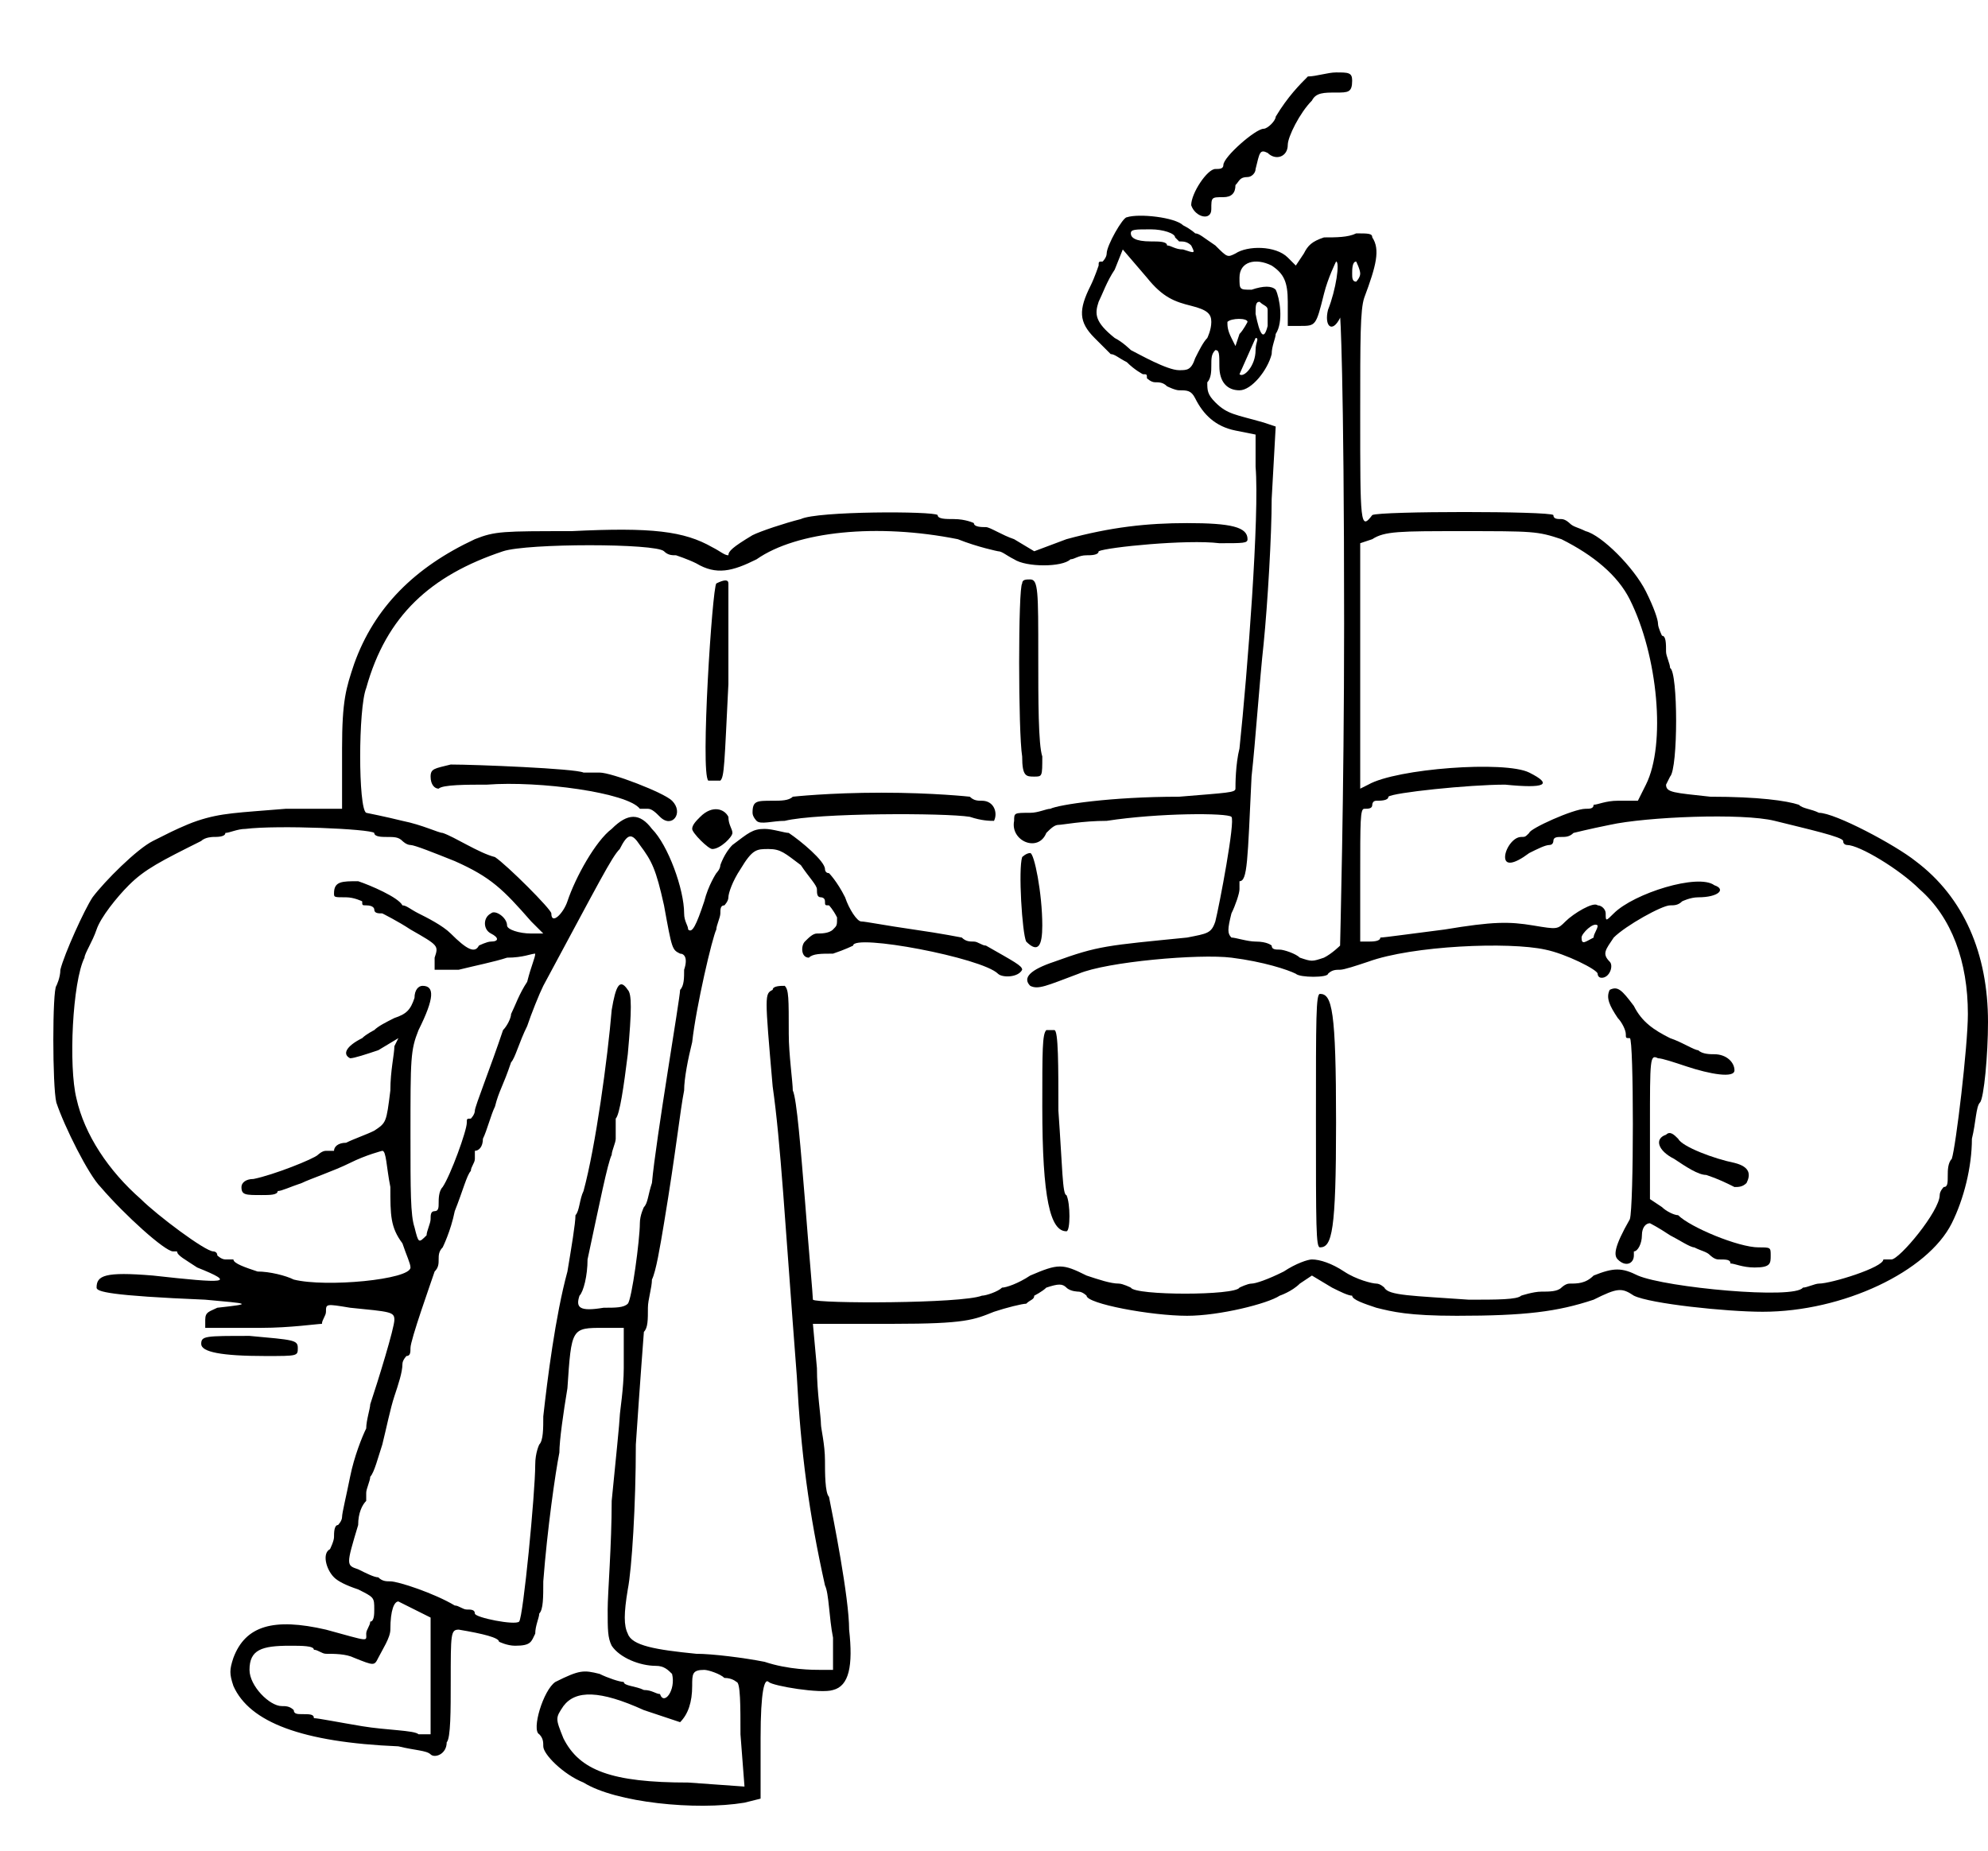
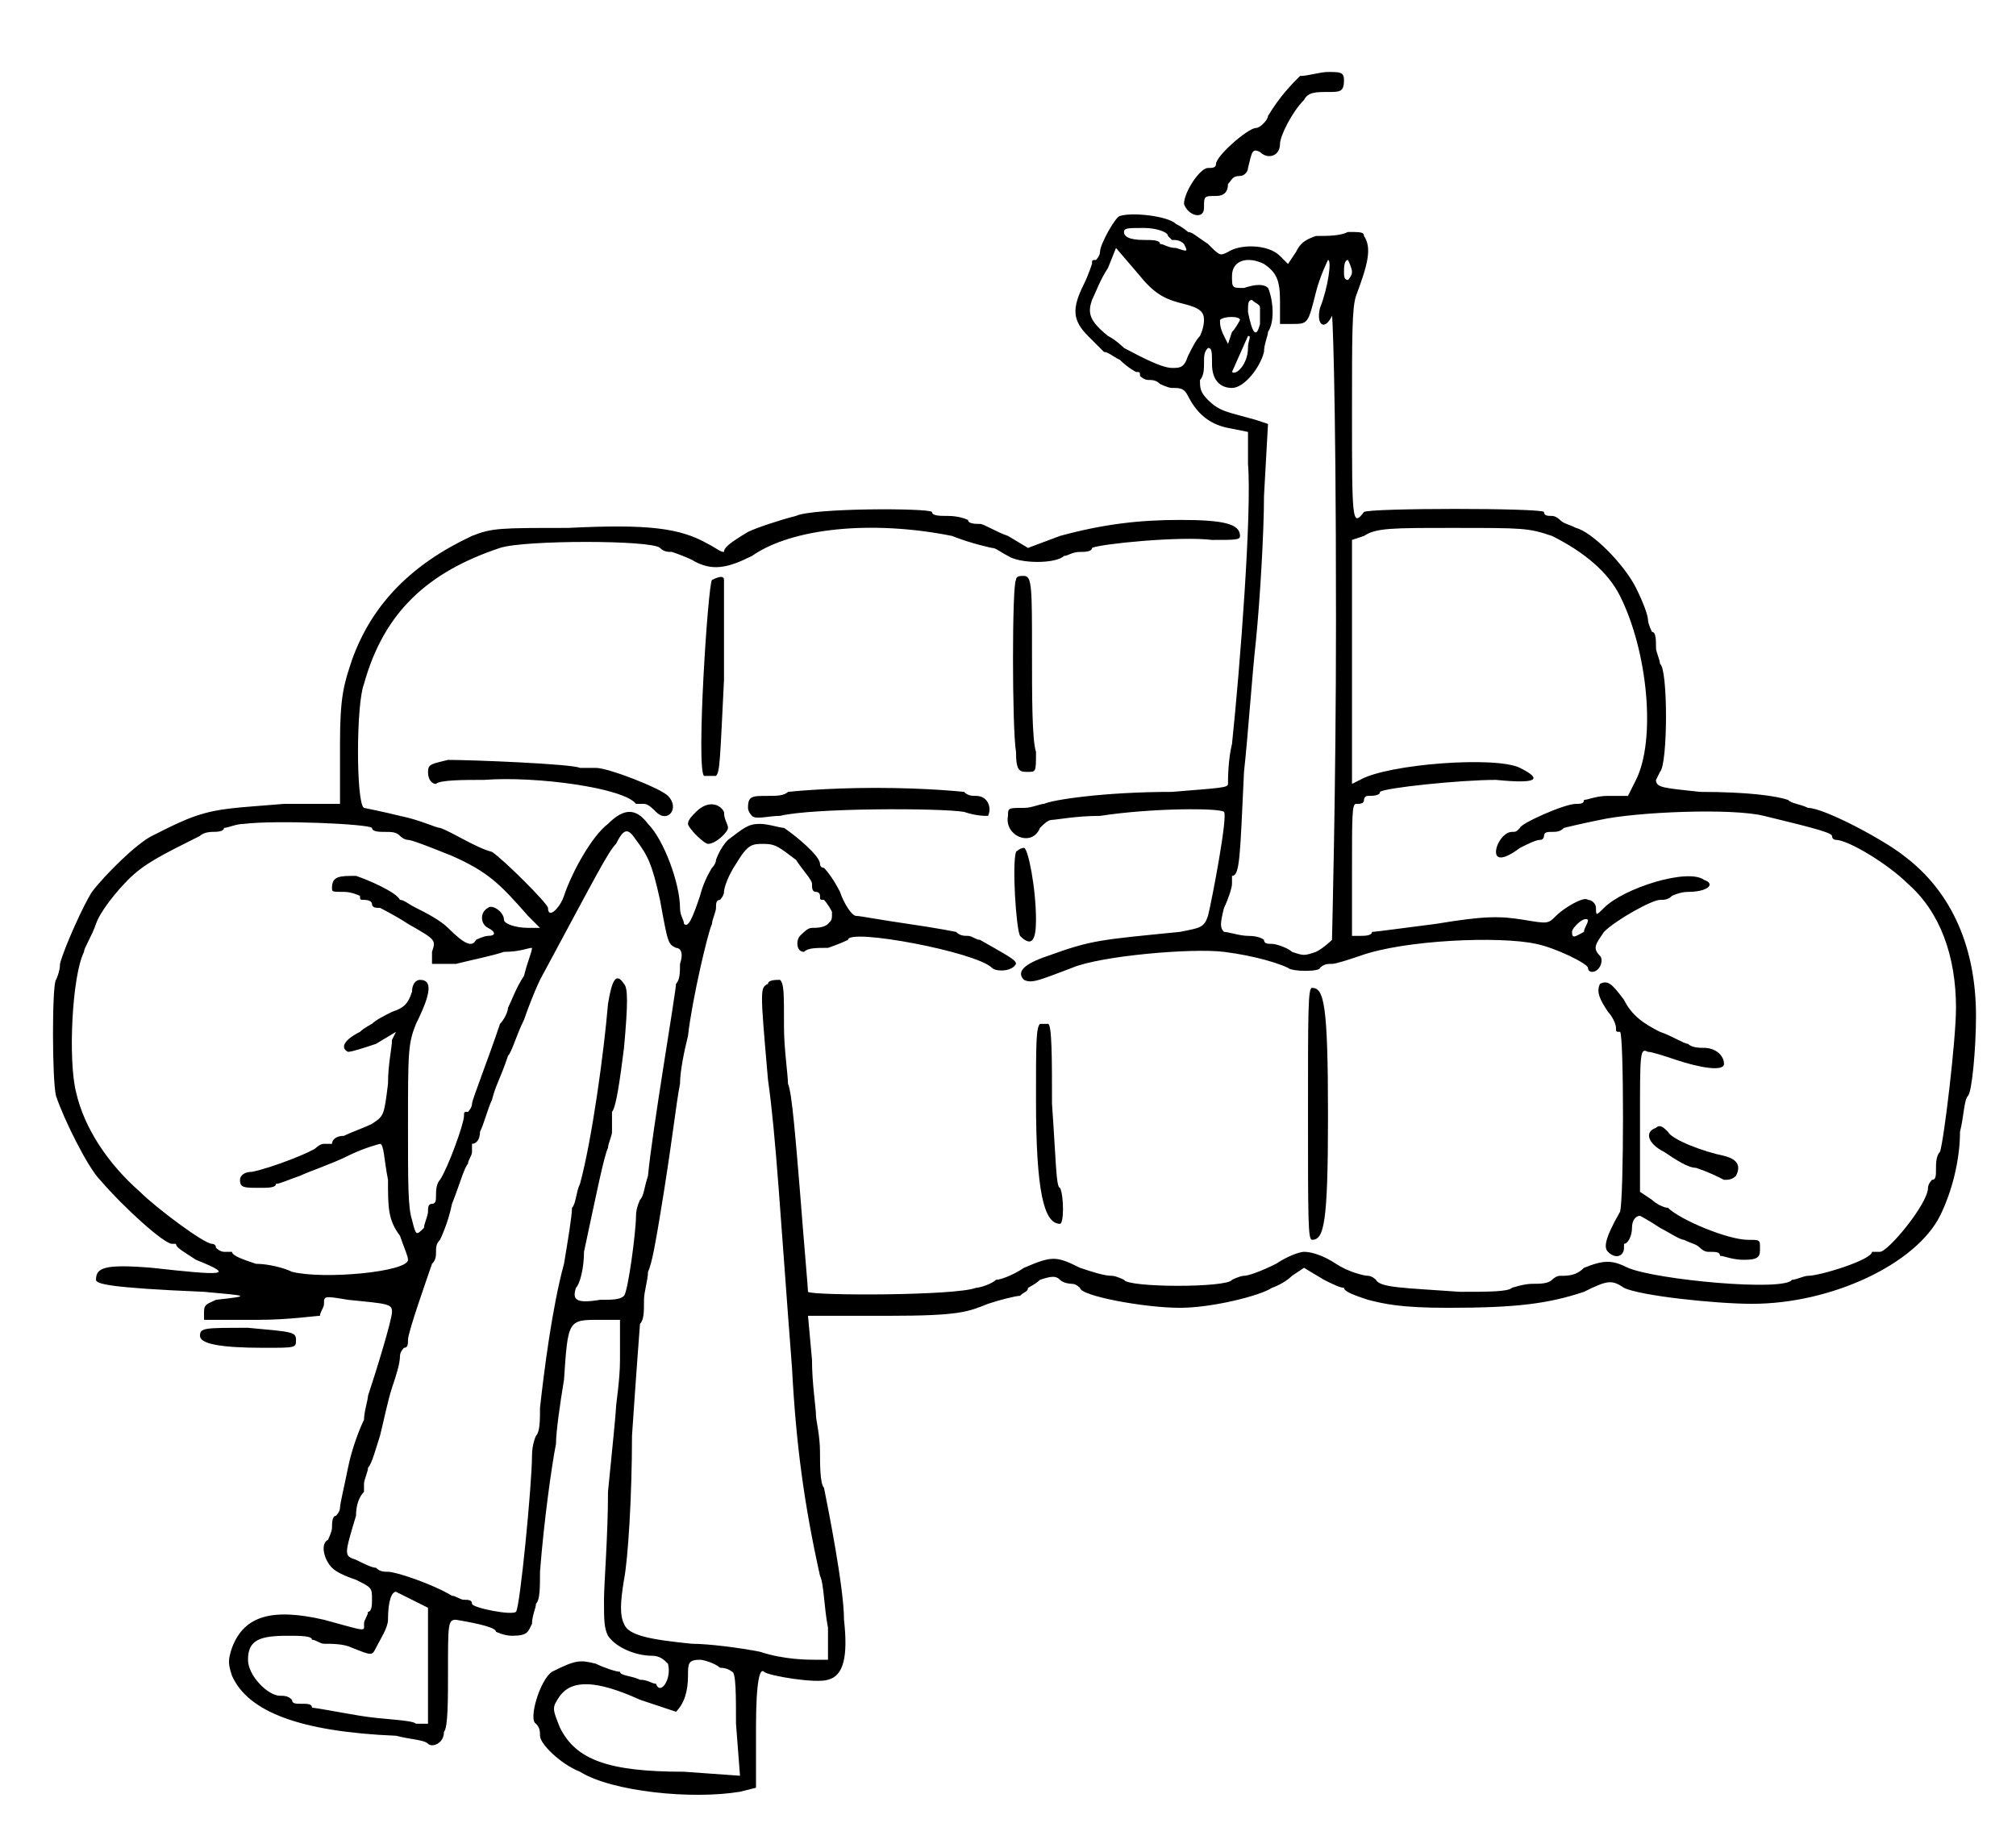
- <svg xmlns="http://www.w3.org/2000/svg" viewBox="0 0 494 460">
-   <path fill="#000" fill-rule="nonzero" d="M325 19C323 21 320 24 317 29C317 30 315 32 314 32C312 32 304 39 304 41C304 42 303 42 302 42C300 42 296 48 296 51C297 54 301 55 301 52C301 49 301 49 304 49C306 49 307 48 307 46C308 45 308 44 310 44C311 44 312 43 312 42C313 38 313 37 315 38C317 40 320 39 320 36C320 34 323 28 326 25C327 23 329 23 332 23C335 23 336 23 336 20C336 18 335 18 332 18C330 18 327 19 325 19" />
-   <path fill="#000" fill-rule="nonzero" d="M280 54C279 54 275 61 275 63C275 64 274 65 274 65C273 65 273 65 273 66C273 66 272 69 271 71C268 77 268 80 272 84C274 86 276 88 276 88C277 88 278 89 280 90C282 92 284 93 284 93C285 93 285 93 285 94C285 94 286 95 287 95C288 95 289 95 290 96C290 96 292 97 293 97C295 97 296 97 297 99C299 103 302 106 307 107L312 108L312 116C313 128 310 167 308 186C307 190 307 195 307 196C307 197 305 197 293 198C276 198 263 200 261 201C260 201 258 202 256 202C252 202 252 202 252 204C251 209 258 212 260 207C261 206 262 205 263 205C264 205 269 204 275 204C288 202 305 202 306 203C307 204 303 225 302 229C301 232 300 232 295 233C275 235 273 235 262 239C256 241 254 243 256 245C258 246 260 245 268 242C275 239 298 237 306 238C314 239 320 241 322 242C323 243 330 243 330 242C331 241 332 241 333 241C334 241 337 240 340 239C351 235 375 234 384 236C389 237 397 241 397 242C397 242 397 243 398 243C400 243 401 240 400 239C398 237 399 236 401 233C404 230 413 225 415 225C416 225 417 225 418 224C418 224 420 223 422 223C427 223 429 221 426 220C422 217 406 222 401 227C399 229 399 229 399 227C399 226 398 225 397 225C396 224 391 227 389 229C387 231 387 231 381 230C375 229 371 229 359 231C351 232 344 233 343 233C343 234 341 234 340 234L338 234L338 218C338 204 338 201 339 201C340 201 341 201 341 200C341 200 341 199 342 199C343 199 345 199 345 198C346 197 365 195 374 195C384 196 386 195 380 192C374 189 347 191 340 195L338 196L338 166L338 135L341 134C344 132 348 132 363 132C381 132 382 132 388 134C396 138 402 143 405 149C412 163 414 185 409 195L407 199L402 199C399 199 397 200 396 200C396 201 395 201 394 201C391 201 380 206 380 207C379 208 379 208 378 208C376 208 374 211 374 213C374 215 376 215 380 212C382 211 384 210 385 210C386 210 386 209 386 209C386 208 387 208 388 208C389 208 390 208 391 207C391 207 395 206 400 205C409 203 433 202 441 204C449 206 458 208 458 209C458 210 459 210 459 210C462 210 472 216 477 221C485 228 489 239 489 252C489 260 486 285 485 288C484 289 484 291 484 292C484 294 484 295 483 295C483 295 482 296 482 297C482 301 472 313 470 313C469 313 469 313 468 313C468 315 455 319 452 319C451 319 449 320 448 320C446 323 414 320 407 317C403 315 401 315 396 317C394 319 392 319 390 319C389 319 388 320 388 320C387 321 385 321 383 321C381 321 378 322 378 322C377 323 372 323 365 323C351 322 345 322 344 320C344 320 343 319 342 319C341 319 337 318 334 316C331 314 328 313 326 313C325 313 322 314 319 316C315 318 312 319 311 319C310 319 308 320 308 320C307 322 282 322 281 320C281 320 279 319 278 319C276 319 273 318 270 317C264 314 263 314 256 317C253 319 250 320 249 320C248 321 245 322 244 322C239 324 203 324 202 323C202 322 201 311 200 298C199 286 198 273 197 271C197 269 196 262 196 257C196 248 196 246 195 245C194 245 192 245 192 246C190 247 190 247 192 270C194 284 195 303 198 342C199 361 201 376 205 394C206 396 206 402 207 407L207 415L204 415C202 415 196 415 190 413C185 412 177 411 173 411C163 410 157 409 156 406C155 404 155 401 156 395C157 390 158 374 158 359C159 344 160 331 160 331C161 330 161 328 161 325C161 323 162 320 162 318C163 316 164 310 165 304C168 286 169 276 170 271C170 268 171 263 172 259C173 250 177 233 178 231C178 230 179 228 179 227C179 226 179 225 180 225C180 225 181 224 181 223C181 222 182 219 184 216C187 211 188 211 191 211C194 211 195 212 199 215C201 218 203 220 203 221C203 222 203 223 204 223C204 223 205 223 205 224C205 225 205 225 206 225C206 225 207 226 208 228C208 230 208 230 207 231C206 232 204 232 203 232C202 232 201 233 200 234C199 235 199 238 201 238C202 237 204 237 207 237C210 236 212 235 212 235C212 232 244 238 248 242C249 243 253 243 254 241C254 240 252 239 245 235C244 235 243 234 242 234C241 234 240 234 239 233C239 233 234 232 227 231C220 230 215 229 214 229C213 229 211 226 210 223C208 219 206 217 206 217C205 217 205 216 205 216C205 214 199 209 196 207C195 207 192 206 190 206C187 206 186 207 182 210C180 212 179 215 179 215C179 216 178 217 178 217C178 217 176 220 175 224C173 230 172 232 171 231C171 230 170 229 170 227C170 221 166 210 162 206C159 202 156 202 152 206C148 209 143 218 141 224C140 227 137 230 137 227C137 226 126 215 123 213C119 212 113 208 110 207C109 207 105 205 100 204C96 203 91 202 91 202C89 201 89 176 91 171C96 153 107 143 125 137C131 135 163 135 165 137C166 138 167 138 168 138C168 138 171 139 173 140C178 143 182 142 188 139C198 132 218 130 238 134C243 136 248 137 248 137C249 137 250 138 252 139C255 141 264 141 266 139C267 139 268 138 270 138C271 138 273 138 273 137C275 136 295 134 303 135C309 135 310 135 310 134C310 131 306 130 295 130C285 130 276 131 265 134L257 137L252 134C249 133 246 131 245 131C244 131 242 131 242 130C242 130 240 129 237 129C235 129 233 129 233 128C232 127 203 127 199 129C195 130 189 132 187 133C182 136 181 137 181 138C180 138 179 137 177 136C170 132 162 131 142 132C125 132 123 132 118 134C103 141 93 151 88 165C86 171 85 174 85 186L85 201L71 201C59 202 55 202 49 204C46 205 42 207 42 207C42 207 40 208 38 209C34 211 26 219 23 223C21 226 16 237 15 241C15 243 14 245 14 245C13 246 13 270 14 274C16 280 22 292 25 295C31 302 41 311 43 311C43 311 44 311 44 311C44 312 46 313 49 315C59 319 56 319 38 317C26 316 24 317 24 320C24 321 27 322 51 323C62 324 63 324 54 325C52 326 51 326 51 328L51 330L65 330C72 330 79 329 80 329C80 328 81 327 81 326C81 324 81 324 87 325C97 326 98 326 98 328C98 330 94 343 92 349C92 350 91 353 91 355C90 357 88 362 87 367C86 372 85 376 85 377C85 378 84 379 84 379C83 379 83 381 83 382C83 383 82 385 82 385C80 386 81 390 83 392C84 393 86 394 89 395C93 397 93 397 93 400C93 401 93 403 92 403C92 404 91 405 91 406C91 408 92 408 81 405C68 402 61 404 58 412C57 415 57 416 58 419C62 428 75 433 99 434C103 435 106 435 107 436C108 437 111 436 111 433C112 432 112 425 112 418C112 406 112 405 114 405C120 406 124 407 124 408C124 408 126 409 128 409C132 409 132 408 133 406C133 404 134 402 134 401C135 400 135 397 135 393C136 380 138 366 139 361C139 358 140 351 141 345C142 330 142 330 150 330L155 330L155 340C155 345 154 351 154 352C154 353 153 363 152 373C152 384 151 396 151 400C151 405 151 407 152 409C154 412 159 414 163 414C165 414 166 415 167 416C168 420 165 424 164 421C163 421 162 420 160 420C158 419 155 419 155 418C154 418 151 417 149 416C145 415 144 415 138 418C135 420 132 430 134 431C135 432 135 433 135 434C135 436 140 441 145 443C153 448 173 450 185 448L189 447L189 432C189 420 190 417 191 418C192 419 204 421 207 420C211 419 212 414 211 405C211 397 207 377 206 372C205 371 205 366 205 363C205 359 204 355 204 354C204 352 203 346 203 340L202 329L222 329C240 329 242 328 247 326C250 325 254 324 255 324C256 323 257 323 257 322C257 322 259 321 260 320C263 319 264 319 265 320C266 321 268 321 268 321C269 321 270 322 270 322C270 324 286 327 295 327C303 327 315 324 318 322C318 322 321 321 323 319L326 317L331 320C333 321 335 322 336 322C336 323 339 324 342 325C346 326 350 327 362 327C379 327 387 326 396 323C402 320 403 320 406 322C410 324 429 326 438 326C458 326 479 316 485 304C488 298 490 290 490 283C491 279 491 275 492 274C493 273 494 262 494 254C494 237 488 223 476 214C471 210 456 202 452 202C450 201 448 201 447 200C444 199 437 198 425 198C416 197 414 197 414 195C414 195 415 193 415 193C417 191 417 167 415 166C415 165 414 163 414 162C414 160 414 158 413 158C413 158 412 156 412 155C412 154 411 151 409 147C406 141 398 133 394 132C392 131 391 131 390 130C390 130 389 129 388 129C387 129 386 129 386 128C385 127 343 127 341 128C338 132 338 130 338 103C338 84 338 77 339 74C342 66 343 62 341 59C341 58 340 58 337 58C335 59 332 59 329 59C326 60 325 61 324 63L322 66L320 64C317 61 310 61 307 63C305 64 305 64 302 61C299 59 298 58 297 58C297 58 296 57 294 56C292 54 283 53 280 54M292 59C292 59 293 60 293 60C294 60 295 60 296 61C297 63 297 63 294 62C292 62 291 61 290 61C290 60 288 60 286 60C282 60 281 59 281 58C281 57 282 57 286 57C289 57 292 58 292 59M296 76C300 77 301 78 301 80C301 82 300 84 300 84C299 85 298 87 297 89C296 92 295 92 293 92C290 92 283 88 281 87C281 87 279 85 277 84C272 80 272 78 273 75C274 73 275 70 277 67L279 62L285 69C289 74 292 75 296 76M316 66C319 68 320 70 320 75L320 81L323 81C327 81 327 81 329 73C330 69 332 65 332 65C333 65 332 72 330 77C329 81 331 83 333 79C333 77 334 93 334 155C334 198 333 234 333 235C333 235 331 237 329 238C326 239 326 239 323 238C322 237 319 236 318 236C317 236 316 236 316 235C316 235 315 234 312 234C310 234 307 233 306 233C305 232 305 231 306 227C307 225 308 222 308 221C308 220 308 219 308 219C310 219 310 214 311 193C312 184 313 169 314 160C315 150 316 133 316 124L317 106L314 105C307 103 305 103 302 100C300 98 300 97 300 95C301 94 301 92 301 91C301 89 301 88 302 87C303 87 303 88 303 91C303 95 305 97 308 97C311 97 315 92 316 88C316 86 317 84 317 83C319 80 318 74 317 72C316 71 314 71 311 72C308 72 308 72 308 69C308 65 312 64 316 66M338 68C338 69 337 70 337 70C336 70 336 69 336 68C336 67 336 65 337 65C337 65 338 67 338 68M315 77C315 78 315 80 315 81C314 85 313 83 312 78C312 76 312 75 313 75C314 76 315 76 315 77M310 80C310 80 309 82 308 83L307 86L306 84C305 82 305 81 305 80C306 79 310 79 310 80M312 87C312 91 309 94 308 93C308 93 312 84 312 84C313 84 312 85 312 87M93 207C93 208 95 208 96 208C98 208 99 208 100 209C100 209 101 210 102 210C103 210 108 212 113 214C122 218 125 221 132 229L135 232L132 232C129 232 126 231 126 230C126 228 123 226 122 227C120 228 120 231 122 232C124 233 124 234 122 234C121 234 119 235 119 235C118 237 116 236 112 232C110 230 106 228 104 227C102 226 101 225 100 225C99 223 92 220 89 219C85 219 83 219 83 222C83 223 83 223 86 223C88 223 90 224 90 224C90 225 90 225 91 225C93 225 93 226 93 226C93 227 94 227 95 227C95 227 99 229 102 231C109 235 109 235 108 238L108 241L114 241C118 240 123 239 126 238C130 238 132 237 133 237C133 238 132 240 131 244C129 247 128 250 127 252C127 253 126 255 125 256C122 265 118 275 118 276C118 277 117 278 117 278C116 278 116 278 116 279C116 281 112 292 110 295C109 296 109 298 109 299C109 300 109 301 108 301C107 301 107 302 107 303C107 304 106 306 106 307C104 309 104 309 103 305C102 302 102 296 102 282C102 263 102 261 104 256C108 248 108 245 105 245C104 245 103 246 103 248C102 251 101 252 98 253C96 254 94 255 93 256C93 256 91 257 90 258C86 260 85 262 87 263C88 263 91 262 94 261L99 258L98 260C98 262 97 266 97 271C96 279 96 279 93 281C91 282 88 283 86 284C84 284 83 285 83 286C83 286 82 286 81 286C80 286 79 287 79 287C78 288 68 292 63 293C61 293 60 294 60 295C60 297 61 297 65 297C67 297 69 297 69 296C70 296 72 295 75 294C77 293 83 291 87 289C91 287 95 286 95 286C96 286 96 290 97 295C97 302 97 305 100 309C101 312 102 314 102 315C102 318 81 320 73 318C71 317 67 316 64 316C61 315 58 314 58 313C58 313 57 313 56 313C55 313 54 312 54 312C54 311 53 311 53 311C51 311 39 302 35 298C27 291 21 282 19 273C17 265 18 244 21 238C21 237 23 234 24 231C25 228 29 223 32 220C36 216 40 214 50 209C51 208 53 208 53 208C54 208 56 208 56 207C57 207 59 206 61 206C69 205 92 206 93 207M159 210C162 214 163 216 165 225C167 236 167 236 169 237C170 237 171 238 170 241C170 243 170 245 169 246C169 248 163 283 162 294C161 297 161 299 160 300C160 300 159 302 159 304C159 308 157 323 156 324C155 325 153 325 150 325C144 326 143 325 144 322C145 321 146 317 146 313C149 299 151 289 152 287C152 286 153 284 153 283C153 281 153 279 153 278C154 277 155 270 156 262C157 251 157 247 156 246C154 243 153 245 152 251C151 263 148 285 145 296C144 298 144 301 143 302C143 304 142 310 141 316C138 327 136 343 135 352C135 355 135 358 134 359C134 359 133 361 133 364C133 371 130 402 129 403C128 404 118 402 118 401C118 400 117 400 116 400C115 400 114 399 113 399C108 396 99 393 97 393C96 393 95 393 94 392C93 392 91 391 89 390C86 389 86 389 89 379C89 376 90 374 91 373C91 373 91 372 91 371C91 370 92 368 92 367C93 366 94 362 95 359C96 355 97 350 98 347C99 344 100 341 100 339C100 338 101 337 101 337C102 337 102 336 102 335C102 333 107 319 108 316C109 315 109 314 109 313C109 312 109 311 110 310C110 310 112 306 113 301C115 296 116 292 117 291C117 290 118 289 118 288C118 287 118 286 118 286C119 286 120 285 120 283C121 281 122 277 123 275C124 271 125 270 127 264C128 263 129 259 131 255C132 252 134 247 135 245C149 219 152 213 154 211C156 207 157 207 159 210M396 233C394 234 393 235 393 233C393 232 396 229 397 230C397 231 396 232 396 233M103 400L107 402L107 417L107 431L104 431C103 430 96 430 90 429C84 428 79 427 78 427C78 426 77 426 75 426C74 426 73 426 73 425C72 424 71 424 70 424C67 424 62 419 62 415C62 410 65 409 72 409C75 409 78 409 78 410C79 410 80 411 81 411C83 411 86 411 88 412C93 414 93 414 94 412C95 410 97 407 97 405C97 400 98 398 99 398C99 398 101 399 103 400M180 417C182 417 183 418 183 418C184 418 184 424 184 431L185 444L171 443C152 443 144 440 140 432C138 427 138 427 140 424C143 420 149 420 160 425C163 426 169 428 169 428C171 426 172 423 172 419C172 416 172 415 175 415C176 415 179 416 180 417" />
-   <path fill="#000" fill-rule="nonzero" d="M178 145C177 146 174 192 176 194C176 194 177 194 179 194C180 193 180 190 181 170C181 157 181 146 181 145C181 144 180 144 178 145" />
-   <path fill="#000" fill-rule="nonzero" d="M254 145C253 146 253 182 254 188C254 193 255 193 257 193C259 193 259 193 259 188C258 185 258 174 258 163C258 147 258 144 256 144C255 144 254 144 254 145" />
-   <path fill="#000" fill-rule="nonzero" d="M112 190C108 191 107 191 107 193C107 195 108 196 109 196C110 195 116 195 121 195C134 194 156 197 159 201C159 201 160 201 161 201C162 201 163 202 164 203C167 206 170 202 167 199C165 197 152 192 149 192C148 192 146 192 145 192C143 191 118 190 112 190" />
-   <path fill="#000" fill-rule="nonzero" d="M197 198C196 199 194 199 192 199C188 199 187 199 187 202C187 203 188 204 188 204C189 205 192 204 195 204C203 202 235 202 241 203C244 204 246 204 247 204C248 202 247 199 244 199C243 199 242 199 241 198C241 198 232 197 219 197C206 197 197 198 197 198" />
-   <path fill="#000" fill-rule="nonzero" d="M174 203C173 204 172 205 172 206C172 207 176 211 177 211C179 211 182 208 182 207C182 206 181 205 181 203C180 201 177 200 174 203" />
-   <path fill="#000" fill-rule="nonzero" d="M254 213C253 216 254 232 255 234C258 237 259 235 259 230C259 222 257 212 256 212C255 212 254 213 254 213" />
-   <path fill="#000" fill-rule="nonzero" d="M400 246C399 248 400 250 402 253C403 254 404 256 404 257C404 258 404 258 405 258C406 258 406 300 405 303C401 310 401 312 402 313C404 315 406 314 406 312C406 311 406 311 406 311C407 311 408 309 408 307C408 305 409 304 410 304C410 304 412 305 415 307C417 308 420 310 421 310C423 311 424 311 425 312C425 312 426 313 427 313C429 313 430 313 430 314C431 314 433 315 436 315C440 315 440 314 440 312C440 310 440 310 437 310C432 310 420 305 417 302C416 302 414 301 413 300L410 298L410 280C410 263 410 262 412 263C413 263 416 264 419 265C425 267 431 268 431 266C431 264 429 262 426 262C425 262 423 262 422 261C421 261 418 259 415 258C411 256 408 254 406 250C403 246 402 245 400 246" />
-   <path fill="#000" fill-rule="nonzero" d="M327 278C327 305 327 310 328 310C331 310 332 306 332 279C332 251 331 247 328 247C327 247 327 253 327 278" />
-   <path fill="#000" fill-rule="nonzero" d="M260 256C259 257 259 261 259 275C259 298 261 306 265 306C266 306 266 299 265 297C264 297 264 290 263 276C263 265 263 256 262 256C262 256 261 256 260 256" />
-   <path fill="#000" fill-rule="nonzero" d="M414 282C411 283 412 286 416 288C419 290 422 292 424 292C427 293 429 294 431 295C432 295 433 295 434 294C435 292 435 290 431 289C426 288 418 285 417 283C416 282 415 281 414 282" />
-   <path fill="#000" fill-rule="nonzero" d="M50 334C50 336 55 337 66 337C74 337 74 337 74 335C74 333 73 333 62 332C51 332 50 332 50 334" />
+ <svg xmlns="http://www.w3.org/2000/svg" viewBox="0 0 504 462">
+   <path fill="#000000" fill-rule="nonzero" d="M325 19C323 21 320 24 317 29C317 30 315 32 314 32C312 32 304 39 304 41C304 42 303 42 302 42C300 42 296 48 296 51C297 54 301 55 301 52C301 49 301 49 304 49C306 49 307 48 307 46C308 45 308 44 310 44C311 44 312 43 312 42C313 38 313 37 315 38C317 40 320 39 320 36C320 34 323 28 326 25C327 23 329 23 332 23C335 23 336 23 336 20C336 18 335 18 332 18C330 18 327 19 325 19" />
+   <path fill="#000000" fill-rule="nonzero" d="M280 54C279 54 275 61 275 63C275 64 274 65 274 65C273 65 273 65 273 66C273 66 272 69 271 71C268 77 268 80 272 84C274 86 276 88 276 88C277 88 278 89 280 90C282 92 284 93 284 93C285 93 285 93 285 94C285 94 286 95 287 95C288 95 289 95 290 96C290 96 292 97 293 97C295 97 296 97 297 99C299 103 302 106 307 107L312 108L312 116C313 128 310 167 308 186C307 190 307 195 307 196C307 197 305 197 293 198C276 198 263 200 261 201C260 201 258 202 256 202C252 202 252 202 252 204C251 209 258 212 260 207C261 206 262 205 263 205C264 205 269 204 275 204C288 202 305 202 306 203C307 204 303 225 302 229C301 232 300 232 295 233C275 235 273 235 262 239C256 241 254 243 256 245C258 246 260 245 268 242C275 239 298 237 306 238C314 239 320 241 322 242C323 243 330 243 330 242C331 241 332 241 333 241C334 241 337 240 340 239C351 235 375 234 384 236C389 237 397 241 397 242C397 242 397 243 398 243C400 243 401 240 400 239C398 237 399 236 401 233C404 230 413 225 415 225C416 225 417 225 418 224C418 224 420 223 422 223C427 223 429 221 426 220C422 217 406 222 401 227C399 229 399 229 399 227C399 226 398 225 397 225C396 224 391 227 389 229C387 231 387 231 381 230C375 229 371 229 359 231C351 232 344 233 343 233C343 234 341 234 340 234L338 234L338 218C338 204 338 201 339 201C340 201 341 201 341 200C341 200 341 199 342 199C343 199 345 199 345 198C346 197 365 195 374 195C384 196 386 195 380 192C374 189 347 191 340 195L338 196L338 166L338 135L341 134C344 132 348 132 363 132C381 132 382 132 388 134C396 138 402 143 405 149C412 163 414 185 409 195L407 199L402 199C399 199 397 200 396 200C396 201 395 201 394 201C391 201 380 206 380 207C379 208 379 208 378 208C376 208 374 211 374 213C374 215 376 215 380 212C382 211 384 210 385 210C386 210 386 209 386 209C386 208 387 208 388 208C389 208 390 208 391 207C391 207 395 206 400 205C409 203 433 202 441 204C449 206 458 208 458 209C458 210 459 210 459 210C462 210 472 216 477 221C485 228 489 239 489 252C489 260 486 285 485 288C484 289 484 291 484 292C484 294 484 295 483 295C483 295 482 296 482 297C482 301 472 313 470 313C469 313 469 313 468 313C468 315 455 319 452 319C451 319 449 320 448 320C446 323 414 320 407 317C403 315 401 315 396 317C394 319 392 319 390 319C389 319 388 320 388 320C387 321 385 321 383 321C381 321 378 322 378 322C377 323 372 323 365 323C351 322 345 322 344 320C344 320 343 319 342 319C341 319 337 318 334 316C331 314 328 313 326 313C325 313 322 314 319 316C315 318 312 319 311 319C310 319 308 320 308 320C307 322 282 322 281 320C281 320 279 319 278 319C276 319 273 318 270 317C264 314 263 314 256 317C253 319 250 320 249 320C248 321 245 322 244 322C239 324 203 324 202 323C202 322 201 311 200 298C199 286 198 273 197 271C197 269 196 262 196 257C196 248 196 246 195 245C194 245 192 245 192 246C190 247 190 247 192 270C194 284 195 303 198 342C199 361 201 376 205 394C206 396 206 402 207 407L207 415L204 415C202 415 196 415 190 413C185 412 177 411 173 411C163 410 157 409 156 406C155 404 155 401 156 395C157 390 158 374 158 359C159 344 160 331 160 331C161 330 161 328 161 325C161 323 162 320 162 318C163 316 164 310 165 304C168 286 169 276 170 271C170 268 171 263 172 259C173 250 177 233 178 231C178 230 179 228 179 227C179 226 179 225 180 225C180 225 181 224 181 223C181 222 182 219 184 216C187 211 188 211 191 211C194 211 195 212 199 215C201 218 203 220 203 221C203 222 203 223 204 223C204 223 205 223 205 224C205 225 205 225 206 225C206 225 207 226 208 228C208 230 208 230 207 231C206 232 204 232 203 232C202 232 201 233 200 234C199 235 199 238 201 238C202 237 204 237 207 237C210 236 212 235 212 235C212 232 244 238 248 242C249 243 253 243 254 241C254 240 252 239 245 235C244 235 243 234 242 234C241 234 240 234 239 233C239 233 234 232 227 231C220 230 215 229 214 229C213 229 211 226 210 223C208 219 206 217 206 217C205 217 205 216 205 216C205 214 199 209 196 207C195 207 192 206 190 206C187 206 186 207 182 210C180 212 179 215 179 215C179 216 178 217 178 217C178 217 176 220 175 224C173 230 172 232 171 231C171 230 170 229 170 227C170 221 166 210 162 206C159 202 156 202 152 206C148 209 143 218 141 224C140 227 137 230 137 227C137 226 126 215 123 213C119 212 113 208 110 207C109 207 105 205 100 204C96 203 91 202 91 202C89 201 89 176 91 171C96 153 107 143 125 137C131 135 163 135 165 137C166 138 167 138 168 138C168 138 171 139 173 140C178 143 182 142 188 139C198 132 218 130 238 134C243 136 248 137 248 137C249 137 250 138 252 139C255 141 264 141 266 139C267 139 268 138 270 138C271 138 273 138 273 137C275 136 295 134 303 135C309 135 310 135 310 134C310 131 306 130 295 130C285 130 276 131 265 134L257 137L252 134C249 133 246 131 245 131C244 131 242 131 242 130C242 130 240 129 237 129C235 129 233 129 233 128C232 127 203 127 199 129C195 130 189 132 187 133C182 136 181 137 181 138C180 138 179 137 177 136C170 132 162 131 142 132C125 132 123 132 118 134C103 141 93 151 88 165C86 171 85 174 85 186L85 201L71 201C59 202 55 202 49 204C46 205 42 207 42 207C42 207 40 208 38 209C34 211 26 219 23 223C21 226 16 237 15 241C15 243 14 245 14 245C13 246 13 270 14 274C16 280 22 292 25 295C31 302 41 311 43 311C43 311 44 311 44 311C44 312 46 313 49 315C59 319 56 319 38 317C26 316 24 317 24 320C24 321 27 322 51 323C62 324 63 324 54 325C52 326 51 326 51 328L51 330L65 330C72 330 79 329 80 329C80 328 81 327 81 326C81 324 81 324 87 325C97 326 98 326 98 328C98 330 94 343 92 349C92 350 91 353 91 355C90 357 88 362 87 367C86 372 85 376 85 377C85 378 84 379 84 379C83 379 83 381 83 382C83 383 82 385 82 385C80 386 81 390 83 392C84 393 86 394 89 395C93 397 93 397 93 400C93 401 93 403 92 403C92 404 91 405 91 406C91 408 92 408 81 405C68 402 61 404 58 412C57 415 57 416 58 419C62 428 75 433 99 434C103 435 106 435 107 436C108 437 111 436 111 433C112 432 112 425 112 418C112 406 112 405 114 405C120 406 124 407 124 408C124 408 126 409 128 409C132 409 132 408 133 406C133 404 134 402 134 401C135 400 135 397 135 393C136 380 138 366 139 361C139 358 140 351 141 345C142 330 142 330 150 330L155 330L155 340C155 345 154 351 154 352C154 353 153 363 152 373C152 384 151 396 151 400C151 405 151 407 152 409C154 412 159 414 163 414C165 414 166 415 167 416C168 420 165 424 164 421C163 421 162 420 160 420C158 419 155 419 155 418C154 418 151 417 149 416C145 415 144 415 138 418C135 420 132 430 134 431C135 432 135 433 135 434C135 436 140 441 145 443C153 448 173 450 185 448L189 447L189 432C189 420 190 417 191 418C192 419 204 421 207 420C211 419 212 414 211 405C211 397 207 377 206 372C205 371 205 366 205 363C205 359 204 355 204 354C204 352 203 346 203 340L202 329L222 329C240 329 242 328 247 326C250 325 254 324 255 324C256 323 257 323 257 322C257 322 259 321 260 320C263 319 264 319 265 320C266 321 268 321 268 321C269 321 270 322 270 322C270 324 286 327 295 327C303 327 315 324 318 322C318 322 321 321 323 319L326 317L331 320C333 321 335 322 336 322C336 323 339 324 342 325C346 326 350 327 362 327C379 327 387 326 396 323C402 320 403 320 406 322C410 324 429 326 438 326C458 326 479 316 485 304C488 298 490 290 490 283C491 279 491 275 492 274C493 273 494 262 494 254C494 237 488 223 476 214C471 210 456 202 452 202C450 201 448 201 447 200C444 199 437 198 425 198C416 197 414 197 414 195C414 195 415 193 415 193C417 191 417 167 415 166C415 165 414 163 414 162C414 160 414 158 413 158C413 158 412 156 412 155C412 154 411 151 409 147C406 141 398 133 394 132C392 131 391 131 390 130C390 130 389 129 388 129C387 129 386 129 386 128C385 127 343 127 341 128C338 132 338 130 338 103C338 84 338 77 339 74C342 66 343 62 341 59C341 58 340 58 337 58C335 59 332 59 329 59C326 60 325 61 324 63L322 66L320 64C317 61 310 61 307 63C305 64 305 64 302 61C299 59 298 58 297 58C297 58 296 57 294 56C292 54 283 53 280 54M292 59C292 59 293 60 293 60C294 60 295 60 296 61C297 63 297 63 294 62C292 62 291 61 290 61C290 60 288 60 286 60C282 60 281 59 281 58C281 57 282 57 286 57C289 57 292 58 292 59M296 76C300 77 301 78 301 80C301 82 300 84 300 84C299 85 298 87 297 89C296 92 295 92 293 92C290 92 283 88 281 87C281 87 279 85 277 84C272 80 272 78 273 75C274 73 275 70 277 67L279 62L285 69C289 74 292 75 296 76M316 66C319 68 320 70 320 75L320 81L323 81C327 81 327 81 329 73C330 69 332 65 332 65C333 65 332 72 330 77C329 81 331 83 333 79C333 77 334 93 334 155C334 198 333 234 333 235C333 235 331 237 329 238C326 239 326 239 323 238C322 237 319 236 318 236C317 236 316 236 316 235C316 235 315 234 312 234C310 234 307 233 306 233C305 232 305 231 306 227C307 225 308 222 308 221C308 220 308 219 308 219C310 219 310 214 311 193C312 184 313 169 314 160C315 150 316 133 316 124L317 106L314 105C307 103 305 103 302 100C300 98 300 97 300 95C301 94 301 92 301 91C301 89 301 88 302 87C303 87 303 88 303 91C303 95 305 97 308 97C311 97 315 92 316 88C316 86 317 84 317 83C319 80 318 74 317 72C316 71 314 71 311 72C308 72 308 72 308 69C308 65 312 64 316 66M338 68C338 69 337 70 337 70C336 70 336 69 336 68C336 67 336 65 337 65C337 65 338 67 338 68M315 77C315 78 315 80 315 81C314 85 313 83 312 78C312 76 312 75 313 75C314 76 315 76 315 77M310 80C310 80 309 82 308 83L307 86L306 84C305 82 305 81 305 80C306 79 310 79 310 80M312 87C312 91 309 94 308 93C308 93 312 84 312 84C313 84 312 85 312 87M93 207C93 208 95 208 96 208C98 208 99 208 100 209C100 209 101 210 102 210C103 210 108 212 113 214C122 218 125 221 132 229L135 232L132 232C129 232 126 231 126 230C126 228 123 226 122 227C120 228 120 231 122 232C124 233 124 234 122 234C121 234 119 235 119 235C118 237 116 236 112 232C110 230 106 228 104 227C102 226 101 225 100 225C99 223 92 220 89 219C85 219 83 219 83 222C83 223 83 223 86 223C88 223 90 224 90 224C90 225 90 225 91 225C93 225 93 226 93 226C93 227 94 227 95 227C95 227 99 229 102 231C109 235 109 235 108 238L108 241L114 241C118 240 123 239 126 238C130 238 132 237 133 237C133 238 132 240 131 244C129 247 128 250 127 252C127 253 126 255 125 256C122 265 118 275 118 276C118 277 117 278 117 278C116 278 116 278 116 279C116 281 112 292 110 295C109 296 109 298 109 299C109 300 109 301 108 301C107 301 107 302 107 303C107 304 106 306 106 307C104 309 104 309 103 305C102 302 102 296 102 282C102 263 102 261 104 256C108 248 108 245 105 245C104 245 103 246 103 248C102 251 101 252 98 253C96 254 94 255 93 256C93 256 91 257 90 258C86 260 85 262 87 263C88 263 91 262 94 261L99 258L98 260C98 262 97 266 97 271C96 279 96 279 93 281C91 282 88 283 86 284C84 284 83 285 83 286C83 286 82 286 81 286C80 286 79 287 79 287C78 288 68 292 63 293C61 293 60 294 60 295C60 297 61 297 65 297C67 297 69 297 69 296C70 296 72 295 75 294C77 293 83 291 87 289C91 287 95 286 95 286C96 286 96 290 97 295C97 302 97 305 100 309C101 312 102 314 102 315C102 318 81 320 73 318C71 317 67 316 64 316C61 315 58 314 58 313C58 313 57 313 56 313C55 313 54 312 54 312C54 311 53 311 53 311C51 311 39 302 35 298C27 291 21 282 19 273C17 265 18 244 21 238C21 237 23 234 24 231C25 228 29 223 32 220C36 216 40 214 50 209C51 208 53 208 53 208C54 208 56 208 56 207C57 207 59 206 61 206C69 205 92 206 93 207M159 210C162 214 163 216 165 225C167 236 167 236 169 237C170 237 171 238 170 241C170 243 170 245 169 246C169 248 163 283 162 294C161 297 161 299 160 300C160 300 159 302 159 304C159 308 157 323 156 324C155 325 153 325 150 325C144 326 143 325 144 322C145 321 146 317 146 313C149 299 151 289 152 287C152 286 153 284 153 283C153 281 153 279 153 278C154 277 155 270 156 262C157 251 157 247 156 246C154 243 153 245 152 251C151 263 148 285 145 296C144 298 144 301 143 302C143 304 142 310 141 316C138 327 136 343 135 352C135 355 135 358 134 359C134 359 133 361 133 364C133 371 130 402 129 403C128 404 118 402 118 401C118 400 117 400 116 400C115 400 114 399 113 399C108 396 99 393 97 393C96 393 95 393 94 392C93 392 91 391 89 390C86 389 86 389 89 379C89 376 90 374 91 373C91 373 91 372 91 371C91 370 92 368 92 367C93 366 94 362 95 359C96 355 97 350 98 347C99 344 100 341 100 339C100 338 101 337 101 337C102 337 102 336 102 335C102 333 107 319 108 316C109 315 109 314 109 313C109 312 109 311 110 310C110 310 112 306 113 301C115 296 116 292 117 291C117 290 118 289 118 288C118 287 118 286 118 286C119 286 120 285 120 283C121 281 122 277 123 275C124 271 125 270 127 264C128 263 129 259 131 255C132 252 134 247 135 245C149 219 152 213 154 211C156 207 157 207 159 210M396 233C394 234 393 235 393 233C393 232 396 229 397 230C397 231 396 232 396 233M103 400L107 402L107 417L107 431L104 431C103 430 96 430 90 429C84 428 79 427 78 427C78 426 77 426 75 426C74 426 73 426 73 425C72 424 71 424 70 424C67 424 62 419 62 415C62 410 65 409 72 409C75 409 78 409 78 410C79 410 80 411 81 411C83 411 86 411 88 412C93 414 93 414 94 412C95 410 97 407 97 405C97 400 98 398 99 398C99 398 101 399 103 400M180 417C182 417 183 418 183 418C184 418 184 424 184 431L185 444L171 443C152 443 144 440 140 432C138 427 138 427 140 424C143 420 149 420 160 425C163 426 169 428 169 428C171 426 172 423 172 419C172 416 172 415 175 415C176 415 179 416 180 417" />
+   <path fill="#000000" fill-rule="nonzero" d="M178 145C177 146 174 192 176 194C176 194 177 194 179 194C180 193 180 190 181 170C181 157 181 146 181 145C181 144 180 144 178 145" />
+   <path fill="#000000" fill-rule="nonzero" d="M254 145C253 146 253 182 254 188C254 193 255 193 257 193C259 193 259 193 259 188C258 185 258 174 258 163C258 147 258 144 256 144C255 144 254 144 254 145" />
+   <path fill="#000000" fill-rule="nonzero" d="M112 190C108 191 107 191 107 193C107 195 108 196 109 196C110 195 116 195 121 195C134 194 156 197 159 201C159 201 160 201 161 201C162 201 163 202 164 203C167 206 170 202 167 199C165 197 152 192 149 192C148 192 146 192 145 192C143 191 118 190 112 190" />
+   <path fill="#000000" fill-rule="nonzero" d="M197 198C196 199 194 199 192 199C188 199 187 199 187 202C187 203 188 204 188 204C189 205 192 204 195 204C203 202 235 202 241 203C244 204 246 204 247 204C248 202 247 199 244 199C243 199 242 199 241 198C241 198 232 197 219 197C206 197 197 198 197 198" />
+   <path fill="#000000" fill-rule="nonzero" d="M174 203C173 204 172 205 172 206C172 207 176 211 177 211C179 211 182 208 182 207C182 206 181 205 181 203C180 201 177 200 174 203" />
+   <path fill="#000000" fill-rule="nonzero" d="M254 213C253 216 254 232 255 234C258 237 259 235 259 230C259 222 257 212 256 212C255 212 254 213 254 213" />
+   <path fill="#000000" fill-rule="nonzero" d="M400 246C399 248 400 250 402 253C403 254 404 256 404 257C404 258 404 258 405 258C406 258 406 300 405 303C401 310 401 312 402 313C404 315 406 314 406 312C406 311 406 311 406 311C407 311 408 309 408 307C408 305 409 304 410 304C410 304 412 305 415 307C417 308 420 310 421 310C423 311 424 311 425 312C425 312 426 313 427 313C429 313 430 313 430 314C431 314 433 315 436 315C440 315 440 314 440 312C440 310 440 310 437 310C432 310 420 305 417 302C416 302 414 301 413 300L410 298L410 280C410 263 410 262 412 263C413 263 416 264 419 265C425 267 431 268 431 266C431 264 429 262 426 262C425 262 423 262 422 261C421 261 418 259 415 258C411 256 408 254 406 250C403 246 402 245 400 246" />
+   <path fill="#000000" fill-rule="nonzero" d="M327 278C327 305 327 310 328 310C331 310 332 306 332 279C332 251 331 247 328 247C327 247 327 253 327 278" />
+   <path fill="#000000" fill-rule="nonzero" d="M260 256C259 257 259 261 259 275C259 298 261 306 265 306C266 306 266 299 265 297C264 297 264 290 263 276C263 265 263 256 262 256C262 256 261 256 260 256" />
+   <path fill="#000000" fill-rule="nonzero" d="M414 282C411 283 412 286 416 288C419 290 422 292 424 292C427 293 429 294 431 295C432 295 433 295 434 294C435 292 435 290 431 289C426 288 418 285 417 283C416 282 415 281 414 282" />
+   <path fill="#000000" fill-rule="nonzero" d="M50 334C50 336 55 337 66 337C74 337 74 337 74 335C74 333 73 333 62 332C51 332 50 332 50 334" />
</svg>
